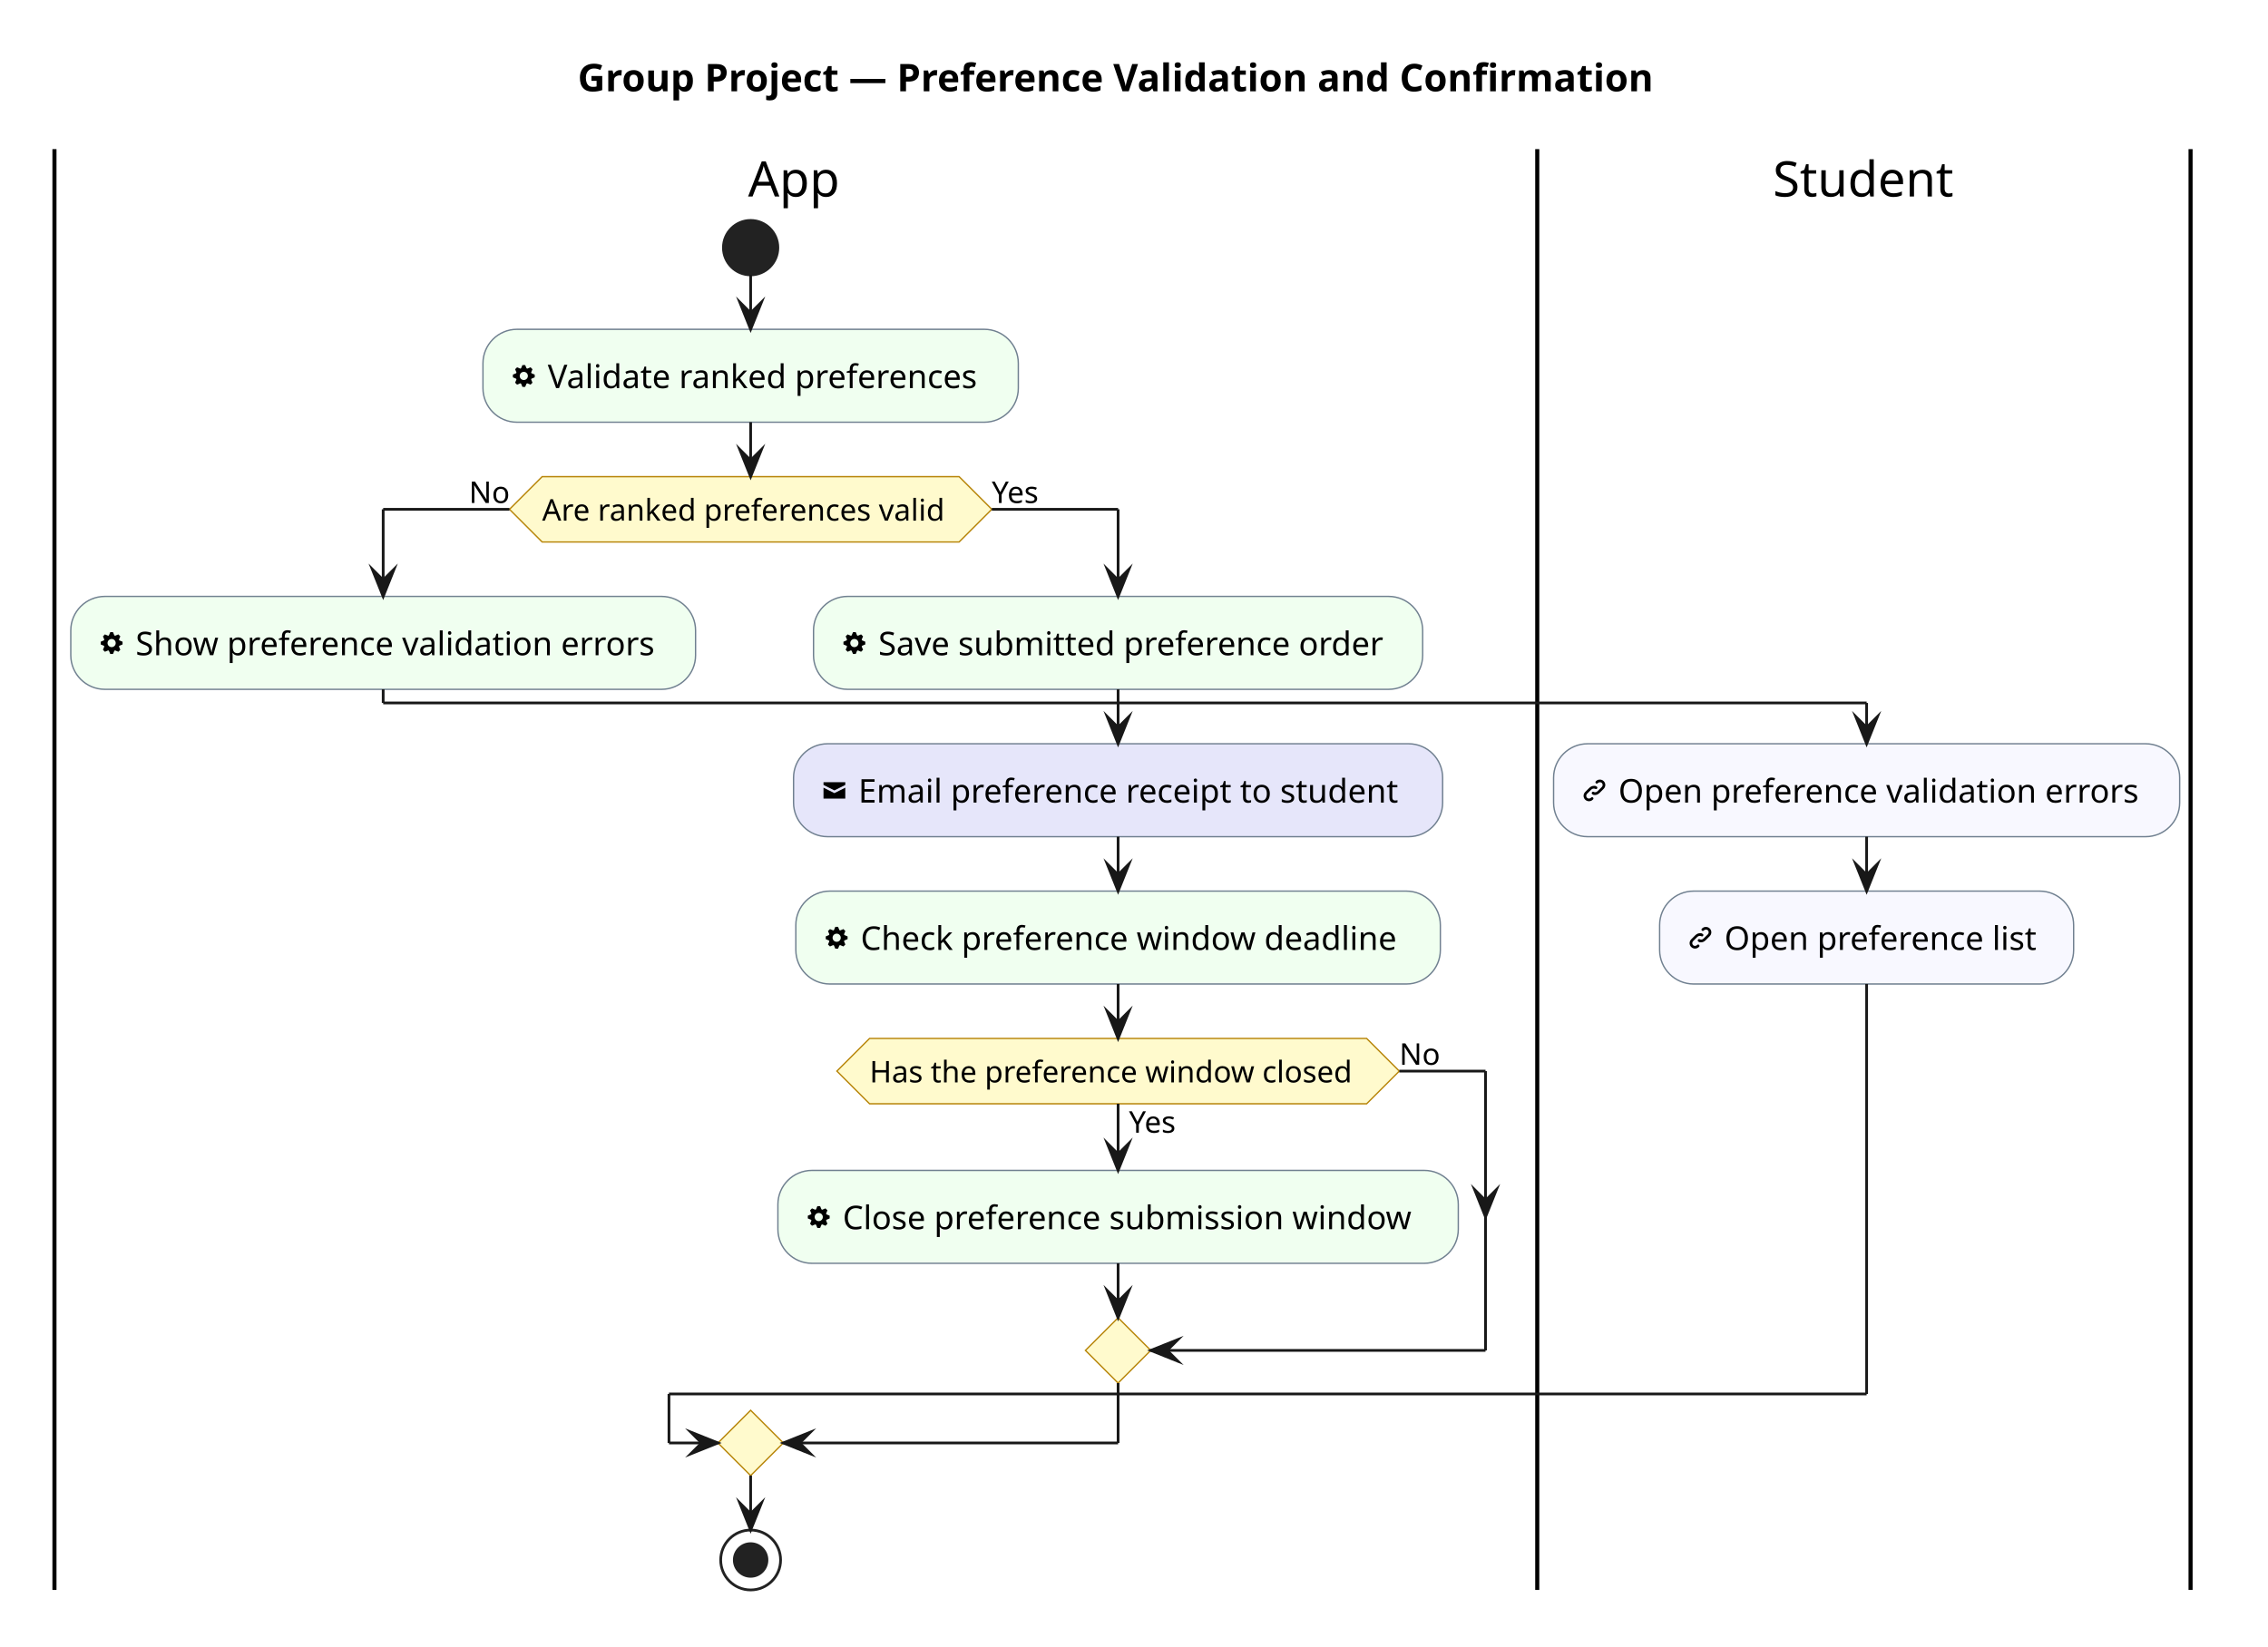
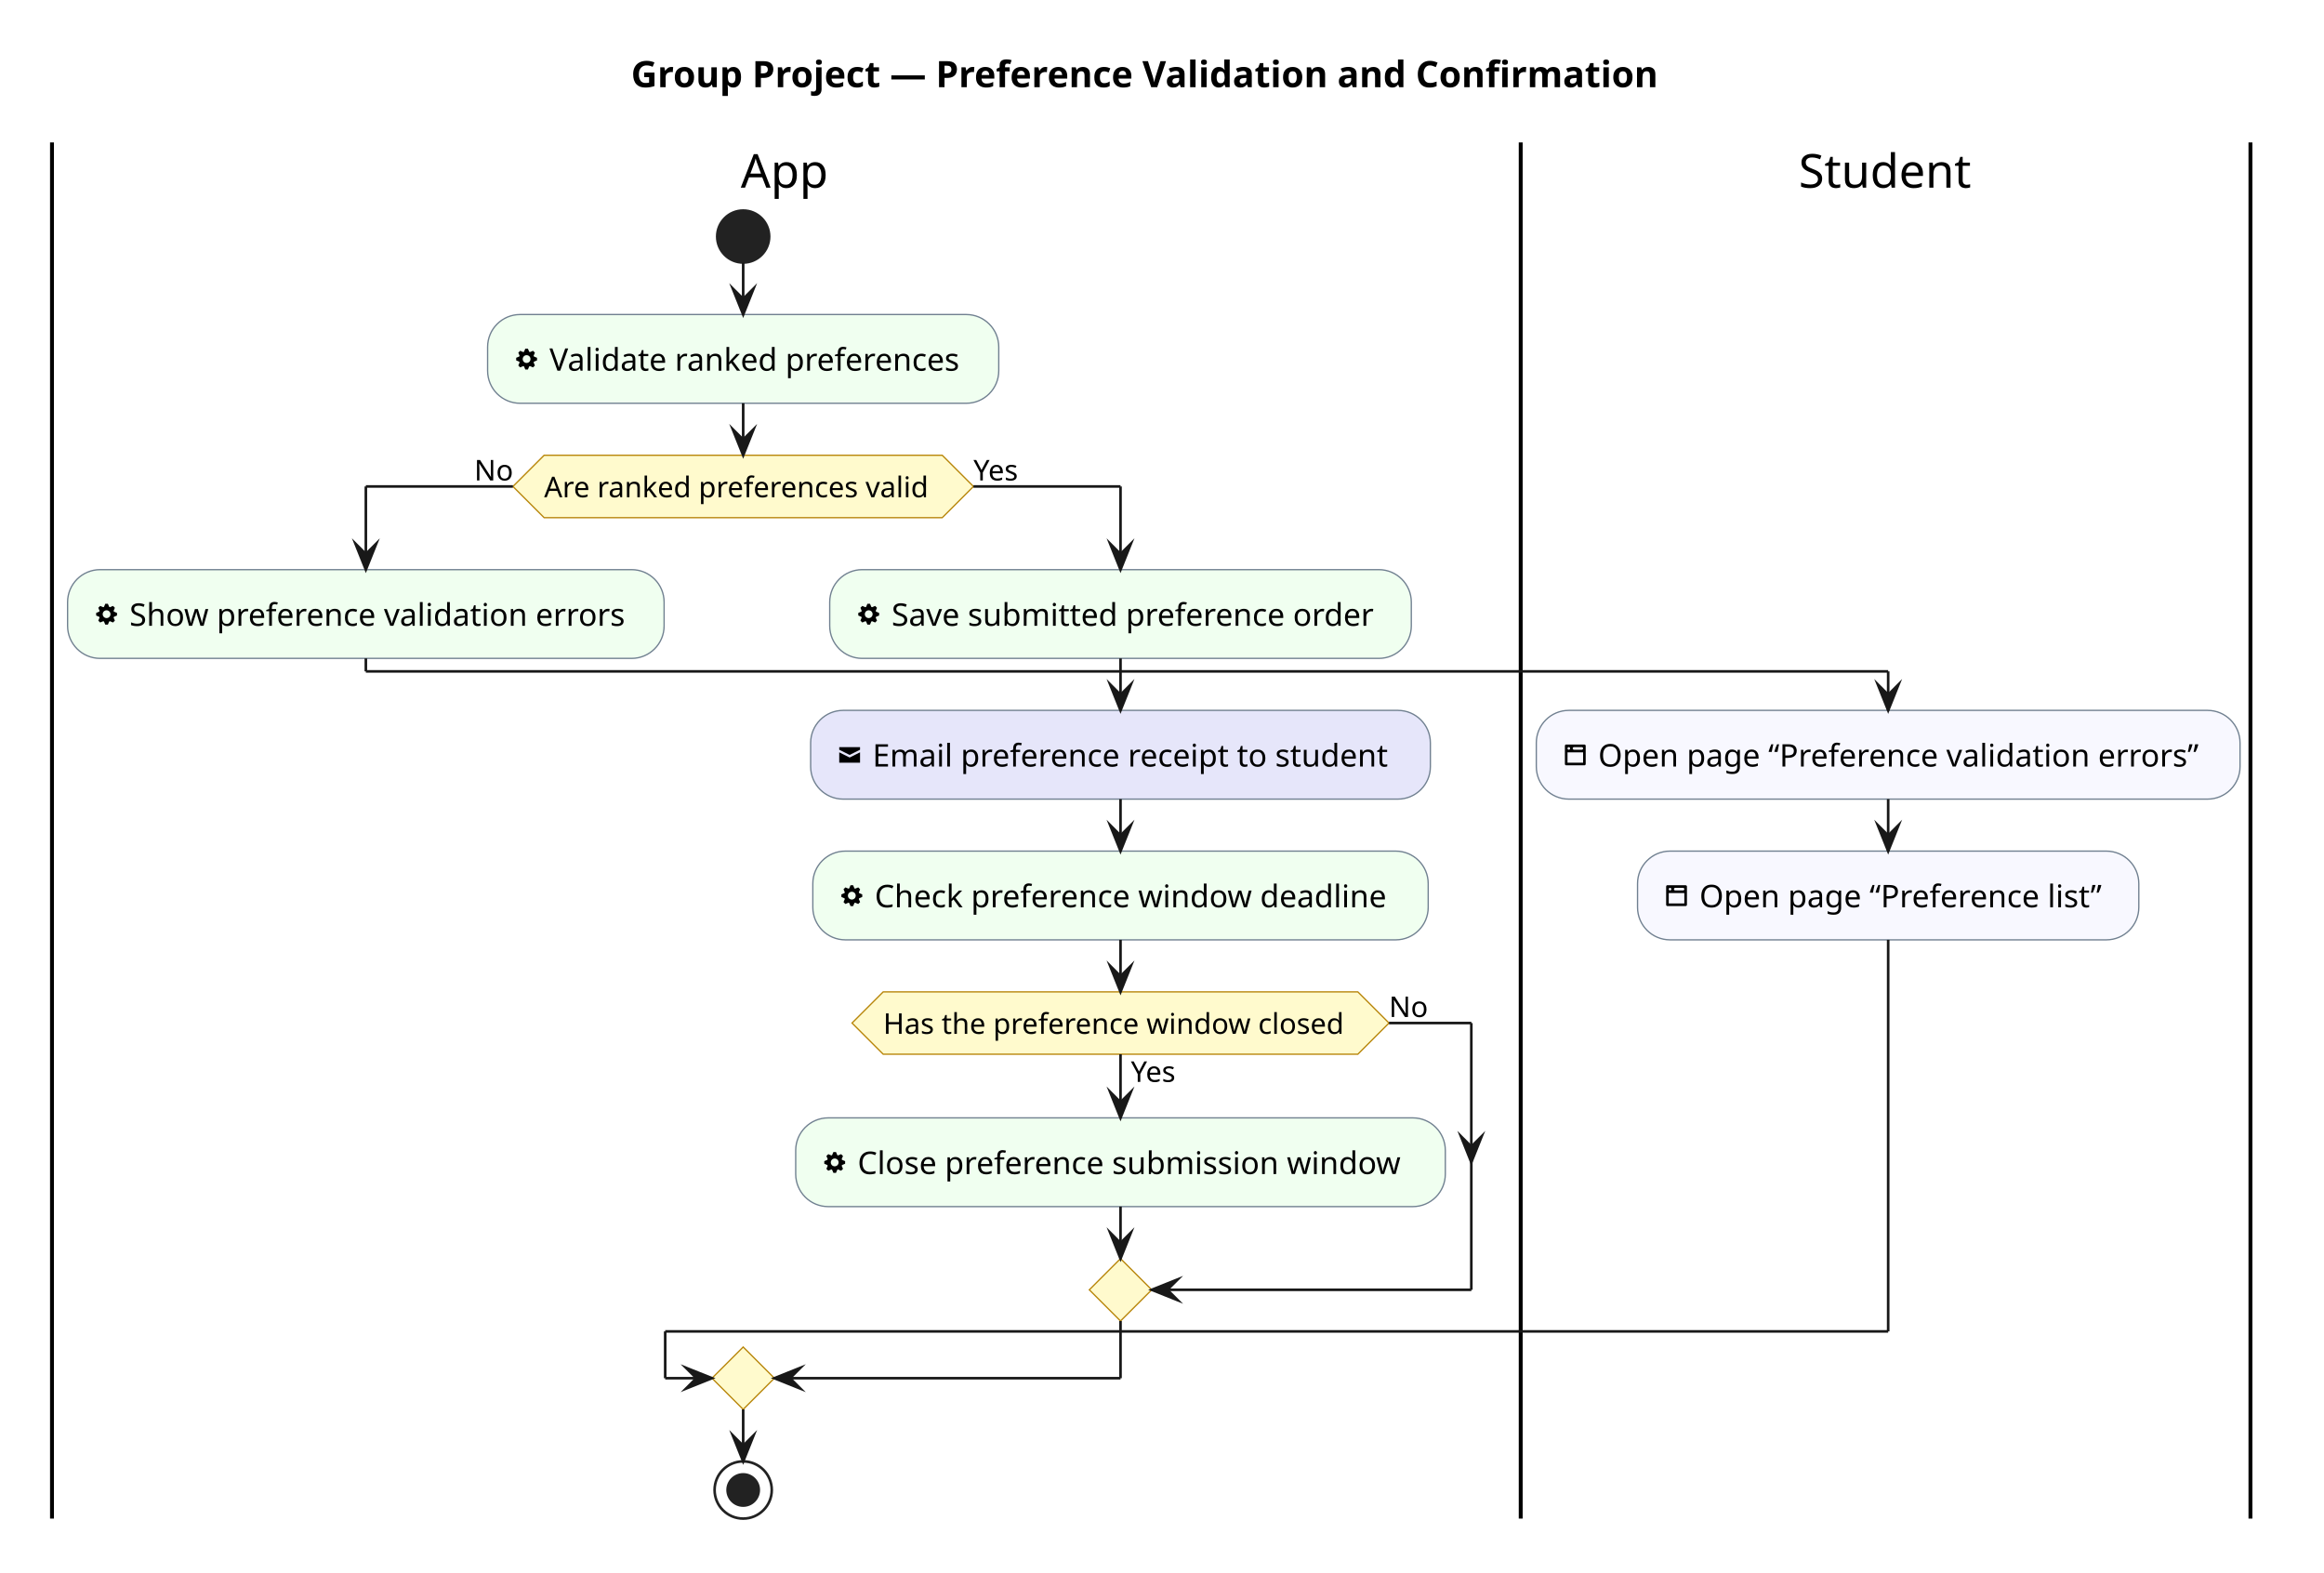
- <svg xmlns="http://www.w3.org/2000/svg" contentStyleType="text/css" data-diagram-type="ACTIVITY" height="605px" preserveAspectRatio="none" style="width:833px;height:605px;background:#FFFFFF;" version="1.1" viewBox="0 0 833 605" width="833px" zoomAndPan="magnify">
+ <svg xmlns="http://www.w3.org/2000/svg" contentStyleType="text/css" data-diagram-type="ACTIVITY" height="605px" preserveAspectRatio="none" style="width:894px;height:605px;background:#FFFFFF;" version="1.1" viewBox="0 0 894 605" width="894px" zoomAndPan="magnify">
  <defs />
  <g>
    <g class="title" data-source-line="2">
-       <text fill="#000000" font-family="sans-serif" font-size="14" font-weight="700" lengthAdjust="spacing" textLength="407.046" x="212.18" y="33.535">Group Project — Preference Validation and Confirmation</text>
+       <text fill="#000000" font-family="sans-serif" font-size="14" font-weight="700" lengthAdjust="spacing" textLength="407.046" x="242.753" y="33.535">Group Project — Preference Validation and Confirmation</text>
    </g>
-     <rect fill="none" height="21.199" style="stroke:none;stroke-width:1;" width="786.406" x="20" y="54.785" />
-     <ellipse cx="275.697" cy="90.984" fill="#222222" rx="10" ry="10" style="stroke:#222222;stroke-width:1;" />
-     <rect fill="#F0FFF0" height="34.133" rx="12.5" ry="12.5" style="stroke:#708090;stroke-width:0.5;" width="196.629" x="177.383" y="120.984" />
-     <path d="M191.883,134.117 L191.383,135.307 C191.283,135.337 191.193,135.387 191.103,135.437 L189.913,134.937 L189.193,135.657 L189.693,136.847 C189.643,136.947 189.603,137.027 189.563,137.127 L188.373,137.627 L188.373,138.627 L189.563,139.127 C189.603,139.227 189.643,139.307 189.693,139.407 L189.193,140.597 L189.913,141.317 L191.103,140.817 C191.193,140.857 191.283,140.907 191.383,140.947 L191.883,142.137 L192.883,142.137 L193.383,140.947 C193.473,140.907 193.573,140.867 193.663,140.817 L194.853,141.317 L195.573,140.597 L195.073,139.407 C195.113,139.317 195.163,139.217 195.203,139.127 L196.393,138.627 L196.393,137.627 L195.203,137.127 C195.173,137.037 195.123,136.937 195.073,136.847 L195.573,135.657 L194.853,134.937 L193.663,135.437 C193.573,135.397 193.473,135.347 193.383,135.307 L192.883,134.117 L191.883,134.117 M192.383,136.617 C193.213,136.617 193.883,137.287 193.883,138.117 C193.883,138.947 193.213,139.617 192.383,139.617 C191.553,139.617 190.883,138.947 190.883,138.117 C190.883,137.287 191.553,136.617 192.383,136.617" fill="#000000" />
-     <text fill="#000000" font-family="sans-serif" font-size="12" lengthAdjust="spacing" textLength="162.832" x="201.18" y="142.586">Validate ranked preferences</text>
-     <polygon fill="#FFFACD" points="199.124,175.117,352.27,175.117,364.27,187.117,352.27,199.117,199.124,199.117,187.124,187.117,199.124,175.117" style="stroke:#B8860B;stroke-width:0.5;stroke-linejoin:miter;stroke-miterlimit:10;" />
-     <text fill="#000000" font-family="sans-serif" font-size="11" lengthAdjust="spacing" textLength="153.146" x="199.124" y="191.274">Are ranked preferences valid</text>
-     <text fill="#000000" font-family="sans-serif" font-size="11" lengthAdjust="spacing" textLength="14.883" x="172.241" y="184.797">No</text>
-     <text fill="#000000" font-family="sans-serif" font-size="11" lengthAdjust="spacing" textLength="18.589" x="364.27" y="184.797">Yes</text>
+     <rect fill="none" height="21.199" style="stroke:none;stroke-width:1;" width="847.552" x="20" y="54.785" />
+     <ellipse cx="285.888" cy="90.984" fill="#222222" rx="10" ry="10" style="stroke:#222222;stroke-width:1;" />
+     <rect fill="#F0FFF0" height="34.133" rx="12.5" ry="12.5" style="stroke:#708090;stroke-width:0.5;" width="196.629" x="187.574" y="120.984" />
+     <path d="M202.074,134.117 L201.574,135.307 C201.474,135.337 201.384,135.387 201.294,135.437 L200.104,134.937 L199.384,135.657 L199.884,136.847 C199.834,136.947 199.794,137.027 199.754,137.127 L198.564,137.627 L198.564,138.627 L199.754,139.127 C199.794,139.227 199.834,139.307 199.884,139.407 L199.384,140.597 L200.104,141.317 L201.294,140.817 C201.384,140.857 201.474,140.907 201.574,140.947 L202.074,142.137 L203.074,142.137 L203.574,140.947 C203.664,140.907 203.764,140.867 203.854,140.817 L205.044,141.317 L205.764,140.597 L205.264,139.407 C205.304,139.317 205.354,139.217 205.394,139.127 L206.584,138.627 L206.584,137.627 L205.394,137.127 C205.364,137.037 205.314,136.937 205.264,136.847 L205.764,135.657 L205.044,134.937 L203.854,135.437 C203.764,135.397 203.664,135.347 203.574,135.307 L203.074,134.117 L202.074,134.117 M202.574,136.617 C203.404,136.617 204.074,137.287 204.074,138.117 C204.074,138.947 203.404,139.617 202.574,139.617 C201.744,139.617 201.074,138.947 201.074,138.117 C201.074,137.287 201.744,136.617 202.574,136.617" fill="#000000" />
+     <text fill="#000000" font-family="sans-serif" font-size="12" lengthAdjust="spacing" textLength="162.832" x="211.371" y="142.586">Validate ranked preferences</text>
+     <polygon fill="#FFFACD" points="209.315,175.117,362.461,175.117,374.461,187.117,362.461,199.117,209.315,199.117,197.315,187.117,209.315,175.117" style="stroke:#B8860B;stroke-width:0.5;stroke-linejoin:miter;stroke-miterlimit:10;" />
+     <text fill="#000000" font-family="sans-serif" font-size="11" lengthAdjust="spacing" textLength="153.146" x="209.315" y="191.274">Are ranked preferences valid</text>
+     <text fill="#000000" font-family="sans-serif" font-size="11" lengthAdjust="spacing" textLength="14.883" x="182.432" y="184.797">No</text>
+     <text fill="#000000" font-family="sans-serif" font-size="11" lengthAdjust="spacing" textLength="18.589" x="374.461" y="184.797">Yes</text>
    <rect fill="#F0FFF0" height="34.133" rx="12.5" ry="12.5" style="stroke:#708090;stroke-width:0.5;" width="229.471" x="26" y="219.117" />
    <path d="M40.5,232.25 L40,233.44 C39.9,233.47 39.81,233.52 39.72,233.57 L38.53,233.07 L37.81,233.79 L38.31,234.98 C38.26,235.08 38.22,235.16 38.18,235.26 L36.99,235.76 L36.99,236.76 L38.18,237.26 C38.22,237.36 38.26,237.44 38.31,237.54 L37.81,238.73 L38.53,239.45 L39.72,238.95 C39.81,238.99 39.9,239.04 40,239.08 L40.5,240.27 L41.5,240.27 L42,239.08 C42.09,239.04 42.19,239 42.28,238.95 L43.47,239.45 L44.19,238.73 L43.69,237.54 C43.73,237.45 43.78,237.35 43.82,237.26 L45.01,236.76 L45.01,235.76 L43.82,235.26 C43.79,235.17 43.74,235.07 43.69,234.98 L44.19,233.79 L43.47,233.07 L42.28,233.57 C42.19,233.53 42.09,233.48 42,233.44 L41.5,232.25 L40.5,232.25 M41,234.75 C41.83,234.75 42.5,235.42 42.5,236.25 C42.5,237.08 41.83,237.75 41,237.75 C40.17,237.75 39.5,237.08 39.5,236.25 C39.5,235.42 40.17,234.75 41,234.75" fill="#000000" />
    <text fill="#000000" font-family="sans-serif" font-size="12" lengthAdjust="spacing" textLength="195.674" x="49.797" y="240.719">Show preference validation errors</text>
-     <rect fill="#F0FFF0" height="34.133" rx="12.5" ry="12.5" style="stroke:#708090;stroke-width:0.5;" width="223.728" x="298.795" y="219.117" />
-     <path d="M313.295,232.25 L312.795,233.44 C312.695,233.47 312.605,233.52 312.515,233.57 L311.325,233.07 L310.605,233.79 L311.105,234.98 C311.055,235.08 311.015,235.16 310.975,235.26 L309.785,235.76 L309.785,236.76 L310.975,237.26 C311.015,237.36 311.055,237.44 311.105,237.54 L310.605,238.73 L311.325,239.45 L312.515,238.95 C312.605,238.99 312.695,239.04 312.795,239.08 L313.295,240.27 L314.295,240.27 L314.795,239.08 C314.885,239.04 314.985,239 315.075,238.95 L316.265,239.45 L316.985,238.73 L316.485,237.54 C316.525,237.45 316.575,237.35 316.615,237.26 L317.805,236.76 L317.805,235.76 L316.615,235.26 C316.585,235.17 316.535,235.07 316.485,234.98 L316.985,233.79 L316.265,233.07 L315.075,233.57 C314.985,233.53 314.885,233.48 314.795,233.44 L314.295,232.25 L313.295,232.25 M313.795,234.75 C314.625,234.75 315.295,235.42 315.295,236.25 C315.295,237.08 314.625,237.75 313.795,237.75 C312.965,237.75 312.295,237.08 312.295,236.25 C312.295,235.42 312.965,234.75 313.795,234.75" fill="#000000" />
-     <text fill="#000000" font-family="sans-serif" font-size="12" lengthAdjust="spacing" textLength="189.932" x="322.592" y="240.719">Save submitted preference order</text>
-     <rect fill="#E6E6FA" height="34.133" rx="12.5" ry="12.5" style="stroke:#708090;stroke-width:0.5;" width="238.4" x="291.459" y="273.25" />
-     <path d="M302.459,287.383 L302.459,288.383 L306.459,290.383 L310.459,288.383 L310.459,287.383 L302.459,287.383 M302.459,289.383 L302.459,293.383 L310.459,293.383 L310.459,289.383 L306.459,291.383 L302.459,289.383" fill="#000000" />
-     <text fill="#000000" font-family="sans-serif" font-size="12" lengthAdjust="spacing" textLength="204.603" x="315.256" y="294.852">Email preference receipt to student</text>
-     <rect fill="#F0FFF0" height="34.133" rx="12.5" ry="12.5" style="stroke:#708090;stroke-width:0.5;" width="236.725" x="292.297" y="327.383" />
-     <path d="M306.797,340.516 L306.297,341.706 C306.197,341.736 306.107,341.786 306.017,341.836 L304.827,341.336 L304.107,342.056 L304.607,343.246 C304.557,343.346 304.517,343.426 304.477,343.526 L303.287,344.026 L303.287,345.026 L304.477,345.526 C304.517,345.626 304.557,345.706 304.607,345.806 L304.107,346.996 L304.827,347.716 L306.017,347.216 C306.107,347.256 306.197,347.306 306.297,347.346 L306.797,348.536 L307.797,348.536 L308.297,347.346 C308.387,347.306 308.487,347.266 308.577,347.216 L309.767,347.716 L310.487,346.996 L309.987,345.806 C310.027,345.716 310.077,345.616 310.117,345.526 L311.307,345.026 L311.307,344.026 L310.117,343.526 C310.087,343.436 310.037,343.336 309.987,343.246 L310.487,342.056 L309.767,341.336 L308.577,341.836 C308.487,341.796 308.387,341.746 308.297,341.706 L307.797,340.516 L306.797,340.516 M307.297,343.016 C308.127,343.016 308.797,343.686 308.797,344.516 C308.797,345.346 308.127,346.016 307.297,346.016 C306.467,346.016 305.797,345.346 305.797,344.516 C305.797,343.686 306.467,343.016 307.297,343.016" fill="#000000" />
-     <text fill="#000000" font-family="sans-serif" font-size="12" lengthAdjust="spacing" textLength="202.928" x="316.094" y="348.984">Check preference window deadline</text>
-     <rect fill="#F0FFF0" height="34.133" rx="12.5" ry="12.5" style="stroke:#708090;stroke-width:0.5;" width="249.897" x="285.711" y="429.993" />
-     <path d="M300.211,443.126 L299.711,444.316 C299.611,444.346 299.521,444.396 299.431,444.446 L298.241,443.946 L297.521,444.666 L298.021,445.856 C297.971,445.956 297.931,446.036 297.891,446.136 L296.701,446.636 L296.701,447.636 L297.891,448.136 C297.931,448.236 297.971,448.316 298.021,448.416 L297.521,449.606 L298.241,450.326 L299.431,449.826 C299.521,449.866 299.611,449.916 299.711,449.956 L300.211,451.146 L301.211,451.146 L301.711,449.956 C301.801,449.916 301.901,449.876 301.991,449.826 L303.181,450.326 L303.901,449.606 L303.401,448.416 C303.441,448.326 303.491,448.226 303.531,448.136 L304.721,447.636 L304.721,446.636 L303.531,446.136 C303.501,446.046 303.451,445.946 303.401,445.856 L303.901,444.666 L303.181,443.946 L301.991,444.446 C301.901,444.406 301.801,444.356 301.711,444.316 L301.211,443.126 L300.211,443.126 M300.711,445.626 C301.541,445.626 302.211,446.296 302.211,447.126 C302.211,447.956 301.541,448.626 300.711,448.626 C299.881,448.626 299.211,447.956 299.211,447.126 C299.211,446.296 299.881,445.626 300.711,445.626" fill="#000000" />
-     <text fill="#000000" font-family="sans-serif" font-size="12" lengthAdjust="spacing" textLength="216.1" x="309.508" y="451.595">Close preference submission window</text>
-     <polygon fill="#FFFACD" points="319.375,381.516,501.944,381.516,513.944,393.516,501.944,405.516,319.375,405.516,307.375,393.516,319.375,381.516" style="stroke:#B8860B;stroke-width:0.5;stroke-linejoin:miter;stroke-miterlimit:10;" />
-     <text fill="#000000" font-family="sans-serif" font-size="11" lengthAdjust="spacing" textLength="18.589" x="414.659" y="416.15">Yes</text>
-     <text fill="#000000" font-family="sans-serif" font-size="11" lengthAdjust="spacing" textLength="182.569" x="319.375" y="397.673">Has the preference window closed</text>
-     <text fill="#000000" font-family="sans-serif" font-size="11" lengthAdjust="spacing" textLength="14.883" x="513.944" y="391.195">No</text>
-     <polygon fill="#FFFACD" points="410.659,484.126,422.659,496.126,410.659,508.126,398.659,496.126,410.659,484.126" style="stroke:#B8860B;stroke-width:0.5;stroke-linejoin:miter;stroke-miterlimit:10;" />
-     <polygon fill="#FFFACD" points="275.697,518.126,287.697,530.126,275.697,542.126,263.697,530.126,275.697,518.126" style="stroke:#B8860B;stroke-width:0.5;stroke-linejoin:miter;stroke-miterlimit:10;" />
-     <ellipse cx="275.697" cy="573.126" fill="none" rx="11" ry="11" style="stroke:#222222;stroke-width:1;" />
-     <ellipse cx="275.697" cy="573.126" fill="#222222" rx="6" ry="6" style="stroke:#222222;stroke-width:1;" />
+     <rect fill="#F0FFF0" height="34.133" rx="12.5" ry="12.5" style="stroke:#708090;stroke-width:0.5;" width="223.728" x="319.177" y="219.117" />
+     <path d="M333.677,232.25 L333.177,233.44 C333.077,233.47 332.987,233.52 332.897,233.57 L331.707,233.07 L330.987,233.79 L331.487,234.98 C331.437,235.08 331.397,235.16 331.357,235.26 L330.167,235.76 L330.167,236.76 L331.357,237.26 C331.397,237.36 331.437,237.44 331.487,237.54 L330.987,238.73 L331.707,239.45 L332.897,238.95 C332.987,238.99 333.077,239.04 333.177,239.08 L333.677,240.27 L334.677,240.27 L335.177,239.08 C335.267,239.04 335.367,239 335.457,238.95 L336.647,239.45 L337.367,238.73 L336.867,237.54 C336.907,237.45 336.957,237.35 336.997,237.26 L338.187,236.76 L338.187,235.76 L336.997,235.26 C336.967,235.17 336.917,235.07 336.867,234.98 L337.367,233.79 L336.647,233.07 L335.457,233.57 C335.367,233.53 335.267,233.48 335.177,233.44 L334.677,232.25 L333.677,232.25 M334.177,234.75 C335.007,234.75 335.677,235.42 335.677,236.25 C335.677,237.08 335.007,237.75 334.177,237.75 C333.347,237.75 332.677,237.08 332.677,236.25 C332.677,235.42 333.347,234.75 334.177,234.75" fill="#000000" />
+     <text fill="#000000" font-family="sans-serif" font-size="12" lengthAdjust="spacing" textLength="189.932" x="342.974" y="240.719">Save submitted preference order</text>
+     <rect fill="#E6E6FA" height="34.133" rx="12.5" ry="12.5" style="stroke:#708090;stroke-width:0.5;" width="238.4" x="311.841" y="273.25" />
+     <path d="M322.841,287.383 L322.841,288.383 L326.841,290.383 L330.841,288.383 L330.841,287.383 L322.841,287.383 M322.841,289.383 L322.841,293.383 L330.841,293.383 L330.841,289.383 L326.841,291.383 L322.841,289.383" fill="#000000" />
+     <text fill="#000000" font-family="sans-serif" font-size="12" lengthAdjust="spacing" textLength="204.603" x="335.638" y="294.852">Email preference receipt to student</text>
+     <rect fill="#F0FFF0" height="34.133" rx="12.5" ry="12.5" style="stroke:#708090;stroke-width:0.5;" width="236.725" x="312.679" y="327.383" />
+     <path d="M327.179,340.516 L326.679,341.706 C326.579,341.736 326.489,341.786 326.399,341.836 L325.209,341.336 L324.489,342.056 L324.989,343.246 C324.939,343.346 324.899,343.426 324.859,343.526 L323.669,344.026 L323.669,345.026 L324.859,345.526 C324.899,345.626 324.939,345.706 324.989,345.806 L324.489,346.996 L325.209,347.716 L326.399,347.216 C326.489,347.256 326.579,347.306 326.679,347.346 L327.179,348.536 L328.179,348.536 L328.679,347.346 C328.769,347.306 328.869,347.266 328.959,347.216 L330.149,347.716 L330.869,346.996 L330.369,345.806 C330.409,345.716 330.459,345.616 330.499,345.526 L331.689,345.026 L331.689,344.026 L330.499,343.526 C330.469,343.436 330.419,343.336 330.369,343.246 L330.869,342.056 L330.149,341.336 L328.959,341.836 C328.869,341.796 328.769,341.746 328.679,341.706 L328.179,340.516 L327.179,340.516 M327.679,343.016 C328.509,343.016 329.179,343.686 329.179,344.516 C329.179,345.346 328.509,346.016 327.679,346.016 C326.849,346.016 326.179,345.346 326.179,344.516 C326.179,343.686 326.849,343.016 327.679,343.016" fill="#000000" />
+     <text fill="#000000" font-family="sans-serif" font-size="12" lengthAdjust="spacing" textLength="202.928" x="336.476" y="348.984">Check preference window deadline</text>
+     <rect fill="#F0FFF0" height="34.133" rx="12.5" ry="12.5" style="stroke:#708090;stroke-width:0.5;" width="249.897" x="306.093" y="429.993" />
+     <path d="M320.593,443.126 L320.093,444.316 C319.993,444.346 319.903,444.396 319.813,444.446 L318.623,443.946 L317.903,444.666 L318.403,445.856 C318.353,445.956 318.313,446.036 318.273,446.136 L317.083,446.636 L317.083,447.636 L318.273,448.136 C318.313,448.236 318.353,448.316 318.403,448.416 L317.903,449.606 L318.623,450.326 L319.813,449.826 C319.903,449.866 319.993,449.916 320.093,449.956 L320.593,451.146 L321.593,451.146 L322.093,449.956 C322.183,449.916 322.283,449.876 322.373,449.826 L323.563,450.326 L324.283,449.606 L323.783,448.416 C323.823,448.326 323.873,448.226 323.913,448.136 L325.103,447.636 L325.103,446.636 L323.913,446.136 C323.883,446.046 323.833,445.946 323.783,445.856 L324.283,444.666 L323.563,443.946 L322.373,444.446 C322.283,444.406 322.183,444.356 322.093,444.316 L321.593,443.126 L320.593,443.126 M321.093,445.626 C321.923,445.626 322.593,446.296 322.593,447.126 C322.593,447.956 321.923,448.626 321.093,448.626 C320.263,448.626 319.593,447.956 319.593,447.126 C319.593,446.296 320.263,445.626 321.093,445.626" fill="#000000" />
+     <text fill="#000000" font-family="sans-serif" font-size="12" lengthAdjust="spacing" textLength="216.1" x="329.89" y="451.595">Close preference submission window</text>
+     <polygon fill="#FFFACD" points="339.757,381.516,522.325,381.516,534.325,393.516,522.325,405.516,339.757,405.516,327.757,393.516,339.757,381.516" style="stroke:#B8860B;stroke-width:0.5;stroke-linejoin:miter;stroke-miterlimit:10;" />
+     <text fill="#000000" font-family="sans-serif" font-size="11" lengthAdjust="spacing" textLength="18.589" x="435.041" y="416.15">Yes</text>
+     <text fill="#000000" font-family="sans-serif" font-size="11" lengthAdjust="spacing" textLength="182.569" x="339.757" y="397.673">Has the preference window closed</text>
+     <text fill="#000000" font-family="sans-serif" font-size="11" lengthAdjust="spacing" textLength="14.883" x="534.325" y="391.195">No</text>
+     <polygon fill="#FFFACD" points="431.041,484.126,443.041,496.126,431.041,508.126,419.041,496.126,431.041,484.126" style="stroke:#B8860B;stroke-width:0.5;stroke-linejoin:miter;stroke-miterlimit:10;" />
+     <polygon fill="#FFFACD" points="285.888,518.126,297.888,530.126,285.888,542.126,273.888,530.126,285.888,518.126" style="stroke:#B8860B;stroke-width:0.5;stroke-linejoin:miter;stroke-miterlimit:10;" />
+     <ellipse cx="285.888" cy="573.126" fill="none" rx="11" ry="11" style="stroke:#222222;stroke-width:1;" />
+     <ellipse cx="285.888" cy="573.126" fill="#222222" rx="6" ry="6" style="stroke:#222222;stroke-width:1;" />
    <line style="stroke:#000000;stroke-width:1.5;" x1="20" x2="20" y1="54.785" y2="584.126" />
-     <rect fill="#F8F8FF" height="34.133" rx="12.5" ry="12.5" style="stroke:#708090;stroke-width:0.5;" width="229.951" x="570.607" y="273.25" />
-     <path d="M587.487,286.413 C587.307,286.423 587.127,286.443 586.957,286.503 C586.687,286.603 586.427,286.753 586.207,286.973 A0.5,0.5 0 1 0 586.897,287.663 C587.007,287.553 587.137,287.493 587.277,287.443 C587.627,287.323 588.057,287.373 588.337,287.663 C588.727,288.053 588.727,288.703 588.337,289.103 L586.837,290.603 C586.397,291.043 586.037,291.083 585.777,291.073 C585.517,291.063 585.367,290.943 585.367,290.943 A0.5,0.5 0 1 0 584.867,291.823 C585.207,292.043 585.207,292.043 585.707,292.073 C586.207,292.103 586.907,291.913 587.517,291.293 L589.017,289.793 C589.797,289.013 589.797,287.753 589.017,286.983 C588.737,286.703 588.407,286.533 588.047,286.453 C587.867,286.413 587.667,286.413 587.487,286.423 M585.487,288.723 C584.987,288.703 584.297,288.873 583.707,289.473 L582.207,290.973 C581.427,291.753 581.427,293.013 582.207,293.783 C582.767,294.343 583.567,294.503 584.267,294.253 C584.537,294.153 584.797,294.003 585.017,293.783 A0.5,0.5 0 1 0 584.327,293.093 C584.217,293.203 584.087,293.263 583.947,293.313 C583.597,293.433 583.167,293.383 582.887,293.093 C582.497,292.703 582.497,292.053 582.887,291.653 L584.387,290.153 C584.787,289.753 585.137,289.703 585.417,289.713 C585.697,289.723 585.887,289.803 585.887,289.803 A0.5,0.5 0 1 0 586.327,288.923 C585.987,288.723 585.987,288.723 585.487,288.703" fill="#000000" />
-     <text fill="#000000" font-family="sans-serif" font-size="12" lengthAdjust="spacing" textLength="196.154" x="594.404" y="294.852">Open preference validation errors</text>
-     <rect fill="#F8F8FF" height="34.133" rx="12.5" ry="12.5" style="stroke:#708090;stroke-width:0.5;" width="152.062" x="609.552" y="327.383" />
-     <path d="M626.432,340.546 C626.252,340.556 626.072,340.576 625.902,340.636 C625.632,340.736 625.372,340.886 625.152,341.106 A0.5,0.5 0 1 0 625.842,341.796 C625.952,341.686 626.082,341.626 626.222,341.576 C626.572,341.456 627.002,341.506 627.282,341.796 C627.672,342.186 627.672,342.836 627.282,343.236 L625.782,344.736 C625.342,345.176 624.982,345.216 624.722,345.206 C624.462,345.196 624.312,345.076 624.312,345.076 A0.5,0.5 0 1 0 623.812,345.956 C624.152,346.176 624.152,346.176 624.652,346.206 C625.152,346.236 625.852,346.046 626.462,345.426 L627.962,343.926 C628.742,343.146 628.742,341.886 627.962,341.116 C627.682,340.836 627.352,340.666 626.992,340.586 C626.812,340.546 626.612,340.546 626.432,340.556 M624.432,342.856 C623.932,342.836 623.242,343.006 622.652,343.606 L621.152,345.106 C620.372,345.886 620.372,347.146 621.152,347.916 C621.712,348.476 622.512,348.636 623.212,348.386 C623.482,348.286 623.742,348.136 623.962,347.916 A0.5,0.5 0 1 0 623.272,347.226 C623.162,347.336 623.032,347.396 622.892,347.446 C622.542,347.566 622.112,347.516 621.832,347.226 C621.442,346.836 621.442,346.186 621.832,345.786 L623.332,344.286 C623.732,343.886 624.082,343.836 624.362,343.846 C624.642,343.856 624.832,343.936 624.832,343.936 A0.5,0.5 0 1 0 625.272,343.056 C624.932,342.856 624.932,342.856 624.432,342.836" fill="#000000" />
-     <text fill="#000000" font-family="sans-serif" font-size="12" lengthAdjust="spacing" textLength="118.266" x="633.349" y="348.984">Open preference list</text>
-     <line style="stroke:#000000;stroke-width:1.5;" x1="564.607" x2="564.607" y1="54.785" y2="584.126" />
-     <line style="stroke:#000000;stroke-width:1.5;" x1="804.559" x2="804.559" y1="54.785" y2="584.126" />
-     <line style="stroke:#181818;stroke-width:1;" x1="275.697" x2="275.697" y1="100.984" y2="120.984" />
-     <polygon fill="#181818" points="271.697,110.984,275.697,120.984,279.697,110.984,275.697,114.984" style="stroke:#181818;stroke-width:1;stroke-linejoin:miter;stroke-miterlimit:10;" />
-     <line style="stroke:#181818;stroke-width:1;" x1="410.659" x2="410.659" y1="253.25" y2="273.25" />
-     <polygon fill="#181818" points="406.659,263.25,410.659,273.25,414.659,263.25,410.659,267.25" style="stroke:#181818;stroke-width:1;stroke-linejoin:miter;stroke-miterlimit:10;" />
-     <line style="stroke:#181818;stroke-width:1;" x1="410.659" x2="410.659" y1="307.383" y2="327.383" />
-     <polygon fill="#181818" points="406.659,317.383,410.659,327.383,414.659,317.383,410.659,321.383" style="stroke:#181818;stroke-width:1;stroke-linejoin:miter;stroke-miterlimit:10;" />
-     <line style="stroke:#181818;stroke-width:1;" x1="410.659" x2="410.659" y1="405.516" y2="429.993" />
-     <polygon fill="#181818" points="406.659,419.993,410.659,429.993,414.659,419.993,410.659,423.993" style="stroke:#181818;stroke-width:1;stroke-linejoin:miter;stroke-miterlimit:10;" />
-     <line style="stroke:#181818;stroke-width:1;" x1="513.944" x2="545.607" y1="393.516" y2="393.516" />
-     <polygon fill="#181818" points="541.607,437.06,545.607,447.06,549.607,437.06,545.607,441.06" style="stroke:#181818;stroke-width:1;stroke-linejoin:miter;stroke-miterlimit:10;" />
-     <line style="stroke:#181818;stroke-width:1;" x1="545.607" x2="545.607" y1="393.516" y2="496.126" />
-     <line style="stroke:#181818;stroke-width:1;" x1="545.607" x2="422.659" y1="496.126" y2="496.126" />
-     <polygon fill="#181818" points="432.659,492.126,422.659,496.126,432.659,500.126,428.659,496.126" style="stroke:#181818;stroke-width:1;stroke-linejoin:miter;stroke-miterlimit:10;" />
-     <line style="stroke:#181818;stroke-width:1;" x1="410.659" x2="410.659" y1="464.126" y2="484.126" />
-     <polygon fill="#181818" points="406.659,474.126,410.659,484.126,414.659,474.126,410.659,478.126" style="stroke:#181818;stroke-width:1;stroke-linejoin:miter;stroke-miterlimit:10;" />
-     <line style="stroke:#181818;stroke-width:1;" x1="410.659" x2="410.659" y1="361.516" y2="381.516" />
-     <polygon fill="#181818" points="406.659,371.516,410.659,381.516,414.659,371.516,410.659,375.516" style="stroke:#181818;stroke-width:1;stroke-linejoin:miter;stroke-miterlimit:10;" />
-     <line style="stroke:#181818;stroke-width:1;" x1="187.124" x2="140.735" y1="187.117" y2="187.117" />
+     <rect fill="#F8F8FF" height="34.133" rx="12.5" ry="12.5" style="stroke:#708090;stroke-width:0.5;" width="270.715" x="590.989" y="273.25" />
+     <path d="M602.329,286.383 A0.5,0.5 0 0 0 601.989,286.883 L601.989,293.883 A0.5,0.5 0 0 0 602.489,294.383 L609.489,294.383 A0.5,0.5 0 0 0 609.989,293.883 L609.989,286.883 A0.5,0.5 0 0 0 609.489,286.383 L602.489,286.383 A0.5,0.5 0 0 0 602.399,286.383 A0.5,0.5 0 0 0 602.339,286.383 M603.489,287.383 C603.769,287.383 603.989,287.603 603.989,287.883 C603.989,288.163 603.769,288.383 603.489,288.383 C603.209,288.383 602.989,288.163 602.989,287.883 C602.989,287.603 603.209,287.383 603.489,287.383 M605.489,287.383 L608.489,287.383 C608.769,287.383 608.989,287.603 608.989,287.883 C608.989,288.163 608.769,288.383 608.489,288.383 L605.489,288.383 C605.209,288.383 604.989,288.163 604.989,287.883 C604.989,287.603 605.209,287.383 605.489,287.383 M602.989,289.383 L608.989,289.383 L608.989,293.383 L602.989,293.383 L602.989,289.383" fill="#000000" />
+     <text fill="#000000" font-family="sans-serif" font-size="12" lengthAdjust="spacing" textLength="236.918" x="614.786" y="294.852">Open page “Preference validation errors”</text>
+     <rect fill="#F8F8FF" height="34.133" rx="12.5" ry="12.5" style="stroke:#708090;stroke-width:0.5;" width="192.826" x="629.934" y="327.383" />
+     <path d="M641.274,340.516 A0.5,0.5 0 0 0 640.934,341.016 L640.934,348.016 A0.5,0.5 0 0 0 641.434,348.516 L648.434,348.516 A0.5,0.5 0 0 0 648.934,348.016 L648.934,341.016 A0.5,0.5 0 0 0 648.434,340.516 L641.434,340.516 A0.5,0.5 0 0 0 641.344,340.516 A0.5,0.5 0 0 0 641.284,340.516 M642.434,341.516 C642.714,341.516 642.934,341.736 642.934,342.016 C642.934,342.296 642.714,342.516 642.434,342.516 C642.154,342.516 641.934,342.296 641.934,342.016 C641.934,341.736 642.154,341.516 642.434,341.516 M644.434,341.516 L647.434,341.516 C647.714,341.516 647.934,341.736 647.934,342.016 C647.934,342.296 647.714,342.516 647.434,342.516 L644.434,342.516 C644.154,342.516 643.934,342.296 643.934,342.016 C643.934,341.736 644.154,341.516 644.434,341.516 M641.934,343.516 L647.934,343.516 L647.934,347.516 L641.934,347.516 L641.934,343.516" fill="#000000" />
+     <text fill="#000000" font-family="sans-serif" font-size="12" lengthAdjust="spacing" textLength="159.029" x="653.731" y="348.984">Open page “Preference list”</text>
+     <line style="stroke:#000000;stroke-width:1.5;" x1="584.989" x2="584.989" y1="54.785" y2="584.126" />
+     <line style="stroke:#000000;stroke-width:1.5;" x1="865.704" x2="865.704" y1="54.785" y2="584.126" />
+     <line style="stroke:#181818;stroke-width:1;" x1="285.888" x2="285.888" y1="100.984" y2="120.984" />
+     <polygon fill="#181818" points="281.888,110.984,285.888,120.984,289.888,110.984,285.888,114.984" style="stroke:#181818;stroke-width:1;stroke-linejoin:miter;stroke-miterlimit:10;" />
+     <line style="stroke:#181818;stroke-width:1;" x1="431.041" x2="431.041" y1="253.25" y2="273.25" />
+     <polygon fill="#181818" points="427.041,263.25,431.041,273.25,435.041,263.25,431.041,267.25" style="stroke:#181818;stroke-width:1;stroke-linejoin:miter;stroke-miterlimit:10;" />
+     <line style="stroke:#181818;stroke-width:1;" x1="431.041" x2="431.041" y1="307.383" y2="327.383" />
+     <polygon fill="#181818" points="427.041,317.383,431.041,327.383,435.041,317.383,431.041,321.383" style="stroke:#181818;stroke-width:1;stroke-linejoin:miter;stroke-miterlimit:10;" />
+     <line style="stroke:#181818;stroke-width:1;" x1="431.041" x2="431.041" y1="405.516" y2="429.993" />
+     <polygon fill="#181818" points="427.041,419.993,431.041,429.993,435.041,419.993,431.041,423.993" style="stroke:#181818;stroke-width:1;stroke-linejoin:miter;stroke-miterlimit:10;" />
+     <line style="stroke:#181818;stroke-width:1;" x1="534.325" x2="565.989" y1="393.516" y2="393.516" />
+     <polygon fill="#181818" points="561.989,437.06,565.989,447.06,569.989,437.06,565.989,441.06" style="stroke:#181818;stroke-width:1;stroke-linejoin:miter;stroke-miterlimit:10;" />
+     <line style="stroke:#181818;stroke-width:1;" x1="565.989" x2="565.989" y1="393.516" y2="496.126" />
+     <line style="stroke:#181818;stroke-width:1;" x1="565.989" x2="443.041" y1="496.126" y2="496.126" />
+     <polygon fill="#181818" points="453.041,492.126,443.041,496.126,453.041,500.126,449.041,496.126" style="stroke:#181818;stroke-width:1;stroke-linejoin:miter;stroke-miterlimit:10;" />
+     <line style="stroke:#181818;stroke-width:1;" x1="431.041" x2="431.041" y1="464.126" y2="484.126" />
+     <polygon fill="#181818" points="427.041,474.126,431.041,484.126,435.041,474.126,431.041,478.126" style="stroke:#181818;stroke-width:1;stroke-linejoin:miter;stroke-miterlimit:10;" />
+     <line style="stroke:#181818;stroke-width:1;" x1="431.041" x2="431.041" y1="361.516" y2="381.516" />
+     <polygon fill="#181818" points="427.041,371.516,431.041,381.516,435.041,371.516,431.041,375.516" style="stroke:#181818;stroke-width:1;stroke-linejoin:miter;stroke-miterlimit:10;" />
+     <line style="stroke:#181818;stroke-width:1;" x1="197.315" x2="140.735" y1="187.117" y2="187.117" />
    <line style="stroke:#181818;stroke-width:1;" x1="140.735" x2="140.735" y1="187.117" y2="219.117" />
    <polygon fill="#181818" points="136.735,209.117,140.735,219.117,144.735,209.117,140.735,213.117" style="stroke:#181818;stroke-width:1;stroke-linejoin:miter;stroke-miterlimit:10;" />
-     <line style="stroke:#181818;stroke-width:1;" x1="364.27" x2="410.659" y1="187.117" y2="187.117" />
-     <line style="stroke:#181818;stroke-width:1;" x1="410.659" x2="410.659" y1="187.117" y2="219.117" />
-     <polygon fill="#181818" points="406.659,209.117,410.659,219.117,414.659,209.117,410.659,213.117" style="stroke:#181818;stroke-width:1;stroke-linejoin:miter;stroke-miterlimit:10;" />
-     <line style="stroke:#181818;stroke-width:1;" x1="410.659" x2="410.659" y1="508.126" y2="530.126" />
-     <line style="stroke:#181818;stroke-width:1;" x1="410.659" x2="287.697" y1="530.126" y2="530.126" />
-     <polygon fill="#181818" points="297.697,526.126,287.697,530.126,297.697,534.126,293.697,530.126" style="stroke:#181818;stroke-width:1;stroke-linejoin:miter;stroke-miterlimit:10;" />
-     <line style="stroke:#181818;stroke-width:1;" x1="275.697" x2="275.697" y1="155.117" y2="175.117" />
-     <polygon fill="#181818" points="271.697,165.117,275.697,175.117,279.697,165.117,275.697,169.117" style="stroke:#181818;stroke-width:1;stroke-linejoin:miter;stroke-miterlimit:10;" />
-     <line style="stroke:#181818;stroke-width:1;" x1="275.697" x2="275.697" y1="542.126" y2="562.126" />
-     <polygon fill="#181818" points="271.697,552.126,275.697,562.126,279.697,552.126,275.697,556.126" style="stroke:#181818;stroke-width:1;stroke-linejoin:miter;stroke-miterlimit:10;" />
-     <line style="stroke:#181818;stroke-width:1;" x1="685.583" x2="685.583" y1="307.383" y2="327.383" />
-     <polygon fill="#181818" points="681.583,317.383,685.583,327.383,689.583,317.383,685.583,321.383" style="stroke:#181818;stroke-width:1;stroke-linejoin:miter;stroke-miterlimit:10;" />
+     <line style="stroke:#181818;stroke-width:1;" x1="374.461" x2="431.041" y1="187.117" y2="187.117" />
+     <line style="stroke:#181818;stroke-width:1;" x1="431.041" x2="431.041" y1="187.117" y2="219.117" />
+     <polygon fill="#181818" points="427.041,209.117,431.041,219.117,435.041,209.117,431.041,213.117" style="stroke:#181818;stroke-width:1;stroke-linejoin:miter;stroke-miterlimit:10;" />
+     <line style="stroke:#181818;stroke-width:1;" x1="431.041" x2="431.041" y1="508.126" y2="530.126" />
+     <line style="stroke:#181818;stroke-width:1;" x1="431.041" x2="297.888" y1="530.126" y2="530.126" />
+     <polygon fill="#181818" points="307.888,526.126,297.888,530.126,307.888,534.126,303.888,530.126" style="stroke:#181818;stroke-width:1;stroke-linejoin:miter;stroke-miterlimit:10;" />
+     <line style="stroke:#181818;stroke-width:1;" x1="285.888" x2="285.888" y1="155.117" y2="175.117" />
+     <polygon fill="#181818" points="281.888,165.117,285.888,175.117,289.888,165.117,285.888,169.117" style="stroke:#181818;stroke-width:1;stroke-linejoin:miter;stroke-miterlimit:10;" />
+     <line style="stroke:#181818;stroke-width:1;" x1="285.888" x2="285.888" y1="542.126" y2="562.126" />
+     <polygon fill="#181818" points="281.888,552.126,285.888,562.126,289.888,552.126,285.888,556.126" style="stroke:#181818;stroke-width:1;stroke-linejoin:miter;stroke-miterlimit:10;" />
+     <line style="stroke:#181818;stroke-width:1;" x1="726.347" x2="726.347" y1="307.383" y2="327.383" />
+     <polygon fill="#181818" points="722.347,317.383,726.347,327.383,730.347,317.383,726.347,321.383" style="stroke:#181818;stroke-width:1;stroke-linejoin:miter;stroke-miterlimit:10;" />
    <line style="stroke:#181818;stroke-width:1;" x1="140.735" x2="140.735" y1="253.25" y2="258.25" />
-     <line style="stroke:#181818;stroke-width:1;" x1="140.735" x2="685.583" y1="258.25" y2="258.25" />
-     <line style="stroke:#181818;stroke-width:1;" x1="685.583" x2="685.583" y1="258.25" y2="273.25" />
-     <polygon fill="#181818" points="681.583,263.25,685.583,273.25,689.583,263.25,685.583,267.25" style="stroke:#181818;stroke-width:1;stroke-linejoin:miter;stroke-miterlimit:10;" />
-     <line style="stroke:#181818;stroke-width:1;" x1="685.583" x2="685.583" y1="361.516" y2="512.126" />
-     <line style="stroke:#181818;stroke-width:1;" x1="685.583" x2="245.697" y1="512.126" y2="512.126" />
-     <line style="stroke:#181818;stroke-width:1;" x1="245.697" x2="245.697" y1="512.126" y2="530.126" />
-     <line style="stroke:#181818;stroke-width:1;" x1="245.697" x2="263.697" y1="530.126" y2="530.126" />
-     <polygon fill="#181818" points="253.697,526.126,263.697,530.126,253.697,534.126,257.697,530.126" style="stroke:#181818;stroke-width:1;stroke-linejoin:miter;stroke-miterlimit:10;" />
-     <text fill="#000000" font-family="sans-serif" font-size="18" lengthAdjust="spacing" textLength="35.077" x="274.765" y="72.188">App</text>
-     <text fill="#000000" font-family="sans-serif" font-size="18" lengthAdjust="spacing" textLength="66.858" x="651.154" y="72.188">Student</text>
+     <line style="stroke:#181818;stroke-width:1;" x1="140.735" x2="726.347" y1="258.25" y2="258.25" />
+     <line style="stroke:#181818;stroke-width:1;" x1="726.347" x2="726.347" y1="258.25" y2="273.25" />
+     <polygon fill="#181818" points="722.347,263.25,726.347,273.25,730.347,263.25,726.347,267.25" style="stroke:#181818;stroke-width:1;stroke-linejoin:miter;stroke-miterlimit:10;" />
+     <line style="stroke:#181818;stroke-width:1;" x1="726.347" x2="726.347" y1="361.516" y2="512.126" />
+     <line style="stroke:#181818;stroke-width:1;" x1="726.347" x2="255.888" y1="512.126" y2="512.126" />
+     <line style="stroke:#181818;stroke-width:1;" x1="255.888" x2="255.888" y1="512.126" y2="530.126" />
+     <line style="stroke:#181818;stroke-width:1;" x1="255.888" x2="273.888" y1="530.126" y2="530.126" />
+     <polygon fill="#181818" points="263.888,526.126,273.888,530.126,263.888,534.126,267.888,530.126" style="stroke:#181818;stroke-width:1;stroke-linejoin:miter;stroke-miterlimit:10;" />
+     <text fill="#000000" font-family="sans-serif" font-size="18" lengthAdjust="spacing" textLength="35.077" x="284.956" y="72.188">App</text>
+     <text fill="#000000" font-family="sans-serif" font-size="18" lengthAdjust="spacing" textLength="66.858" x="691.918" y="72.188">Student</text>
  </g>
</svg>
